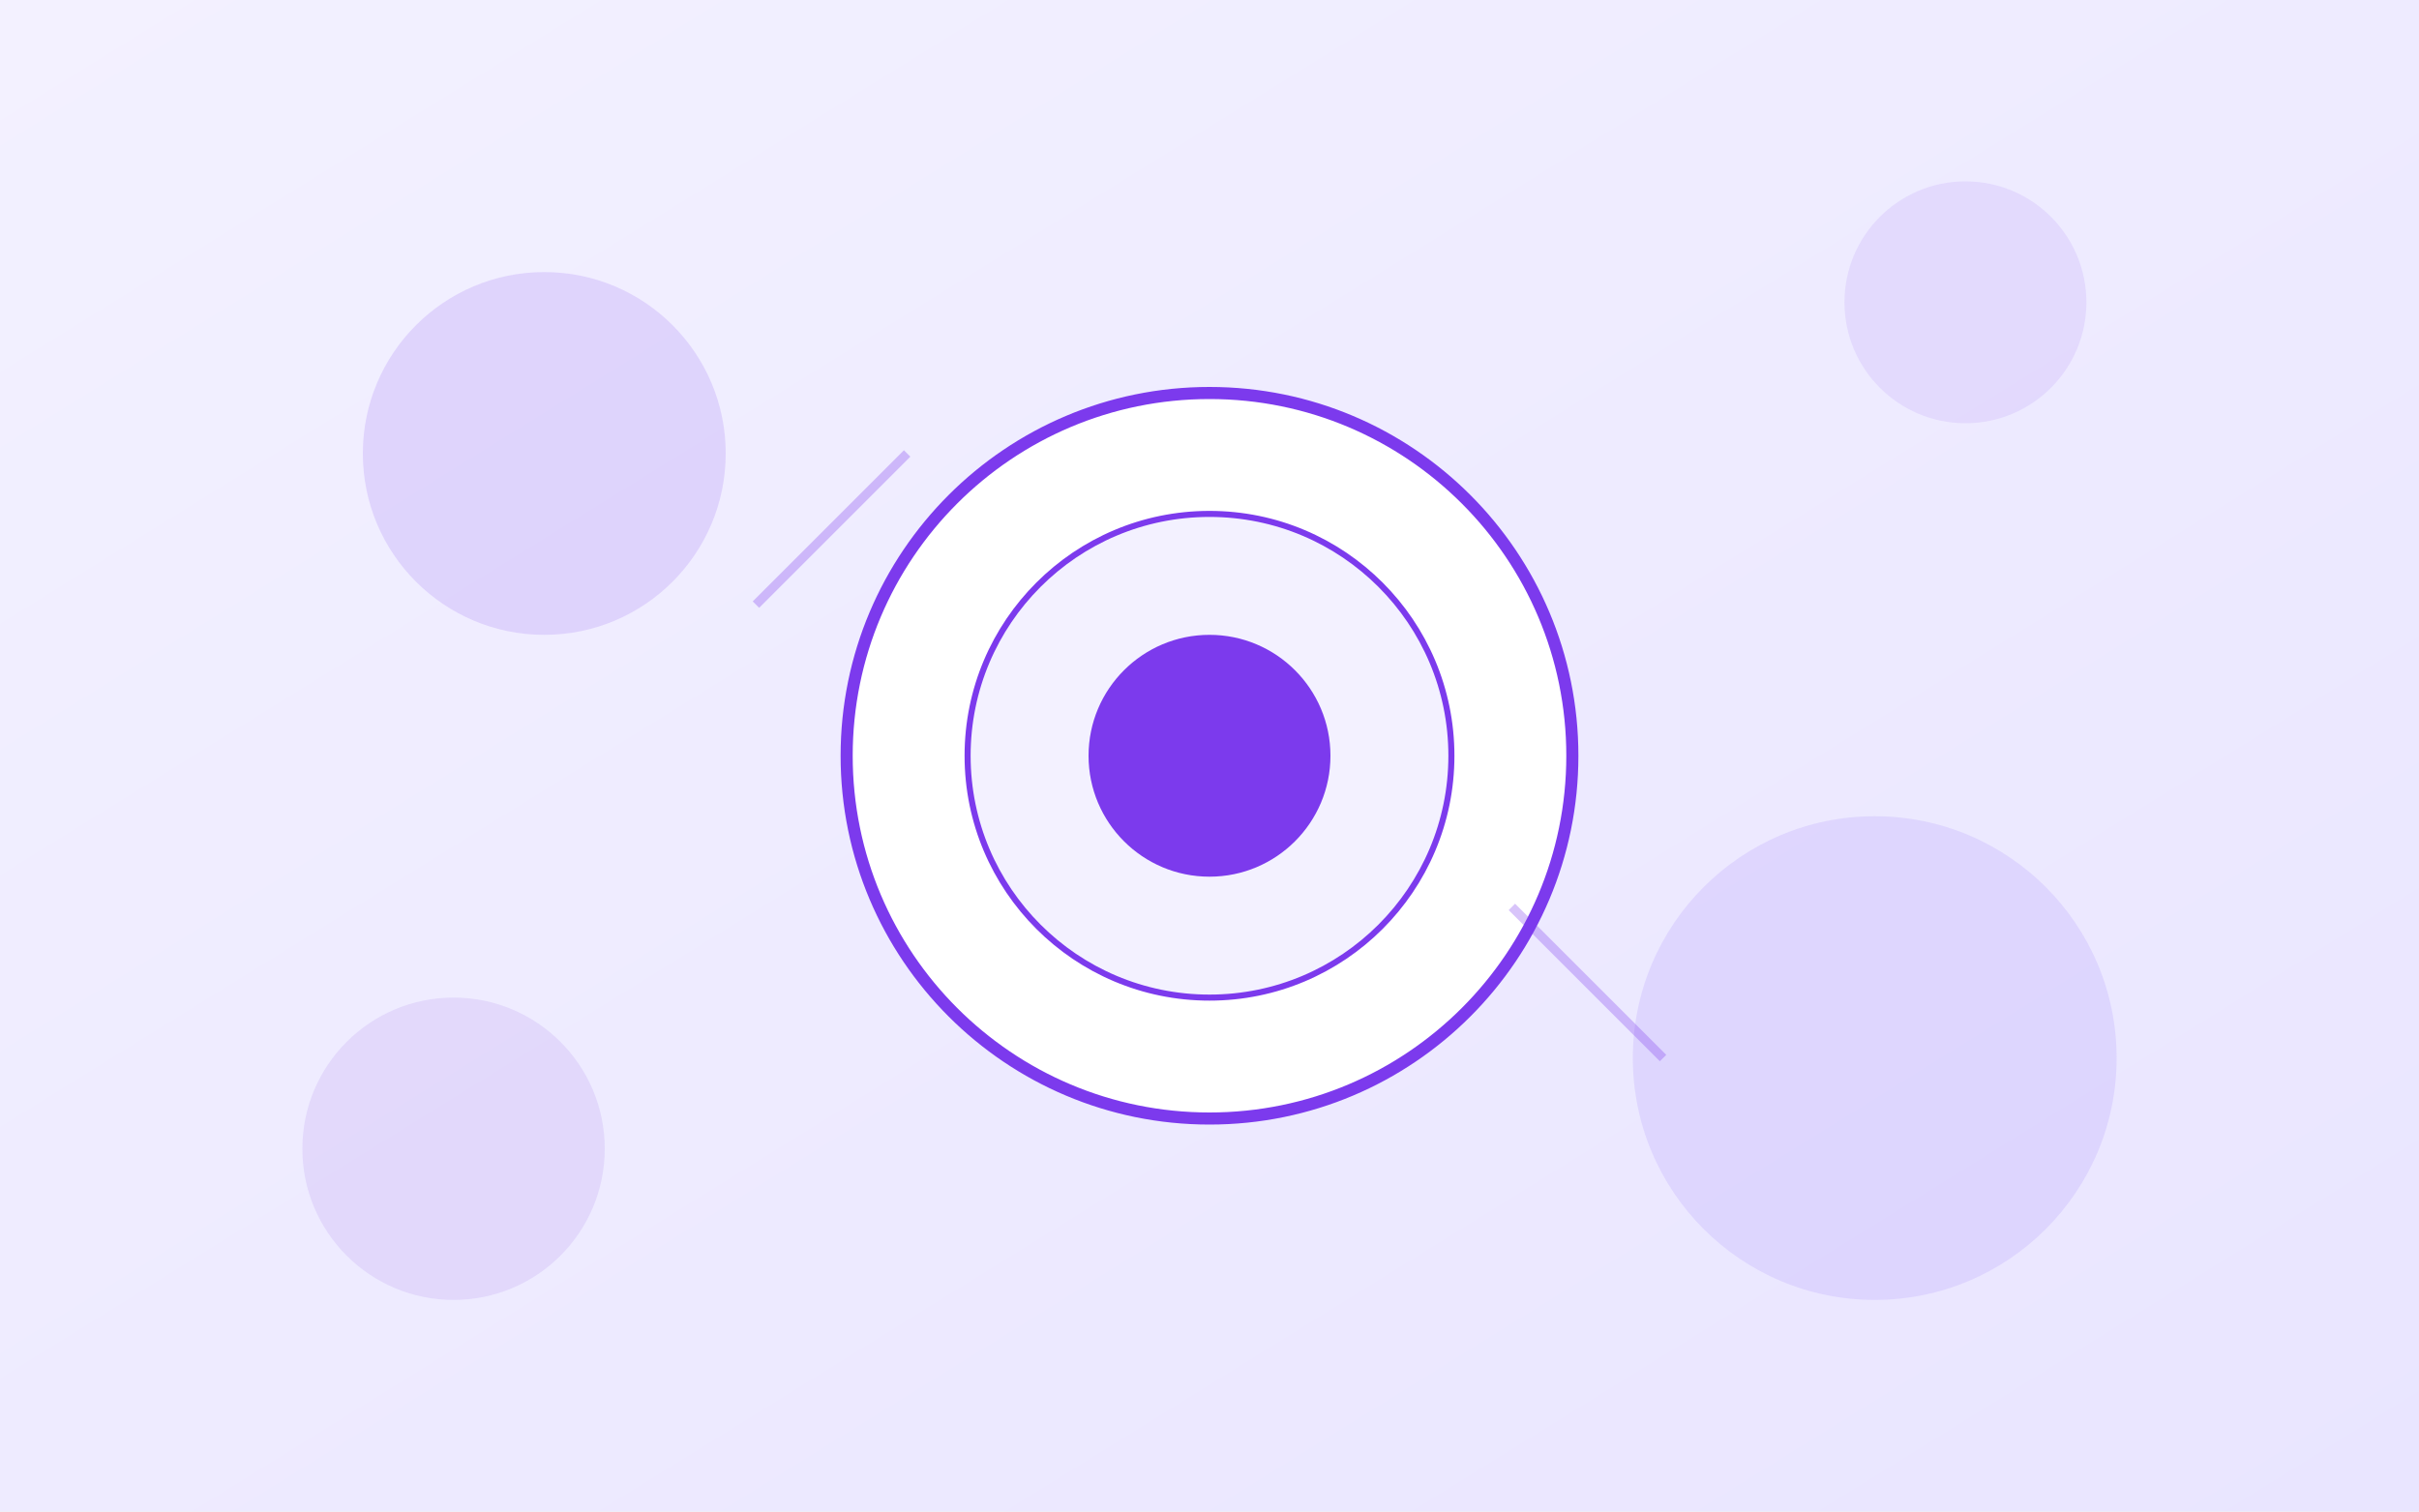
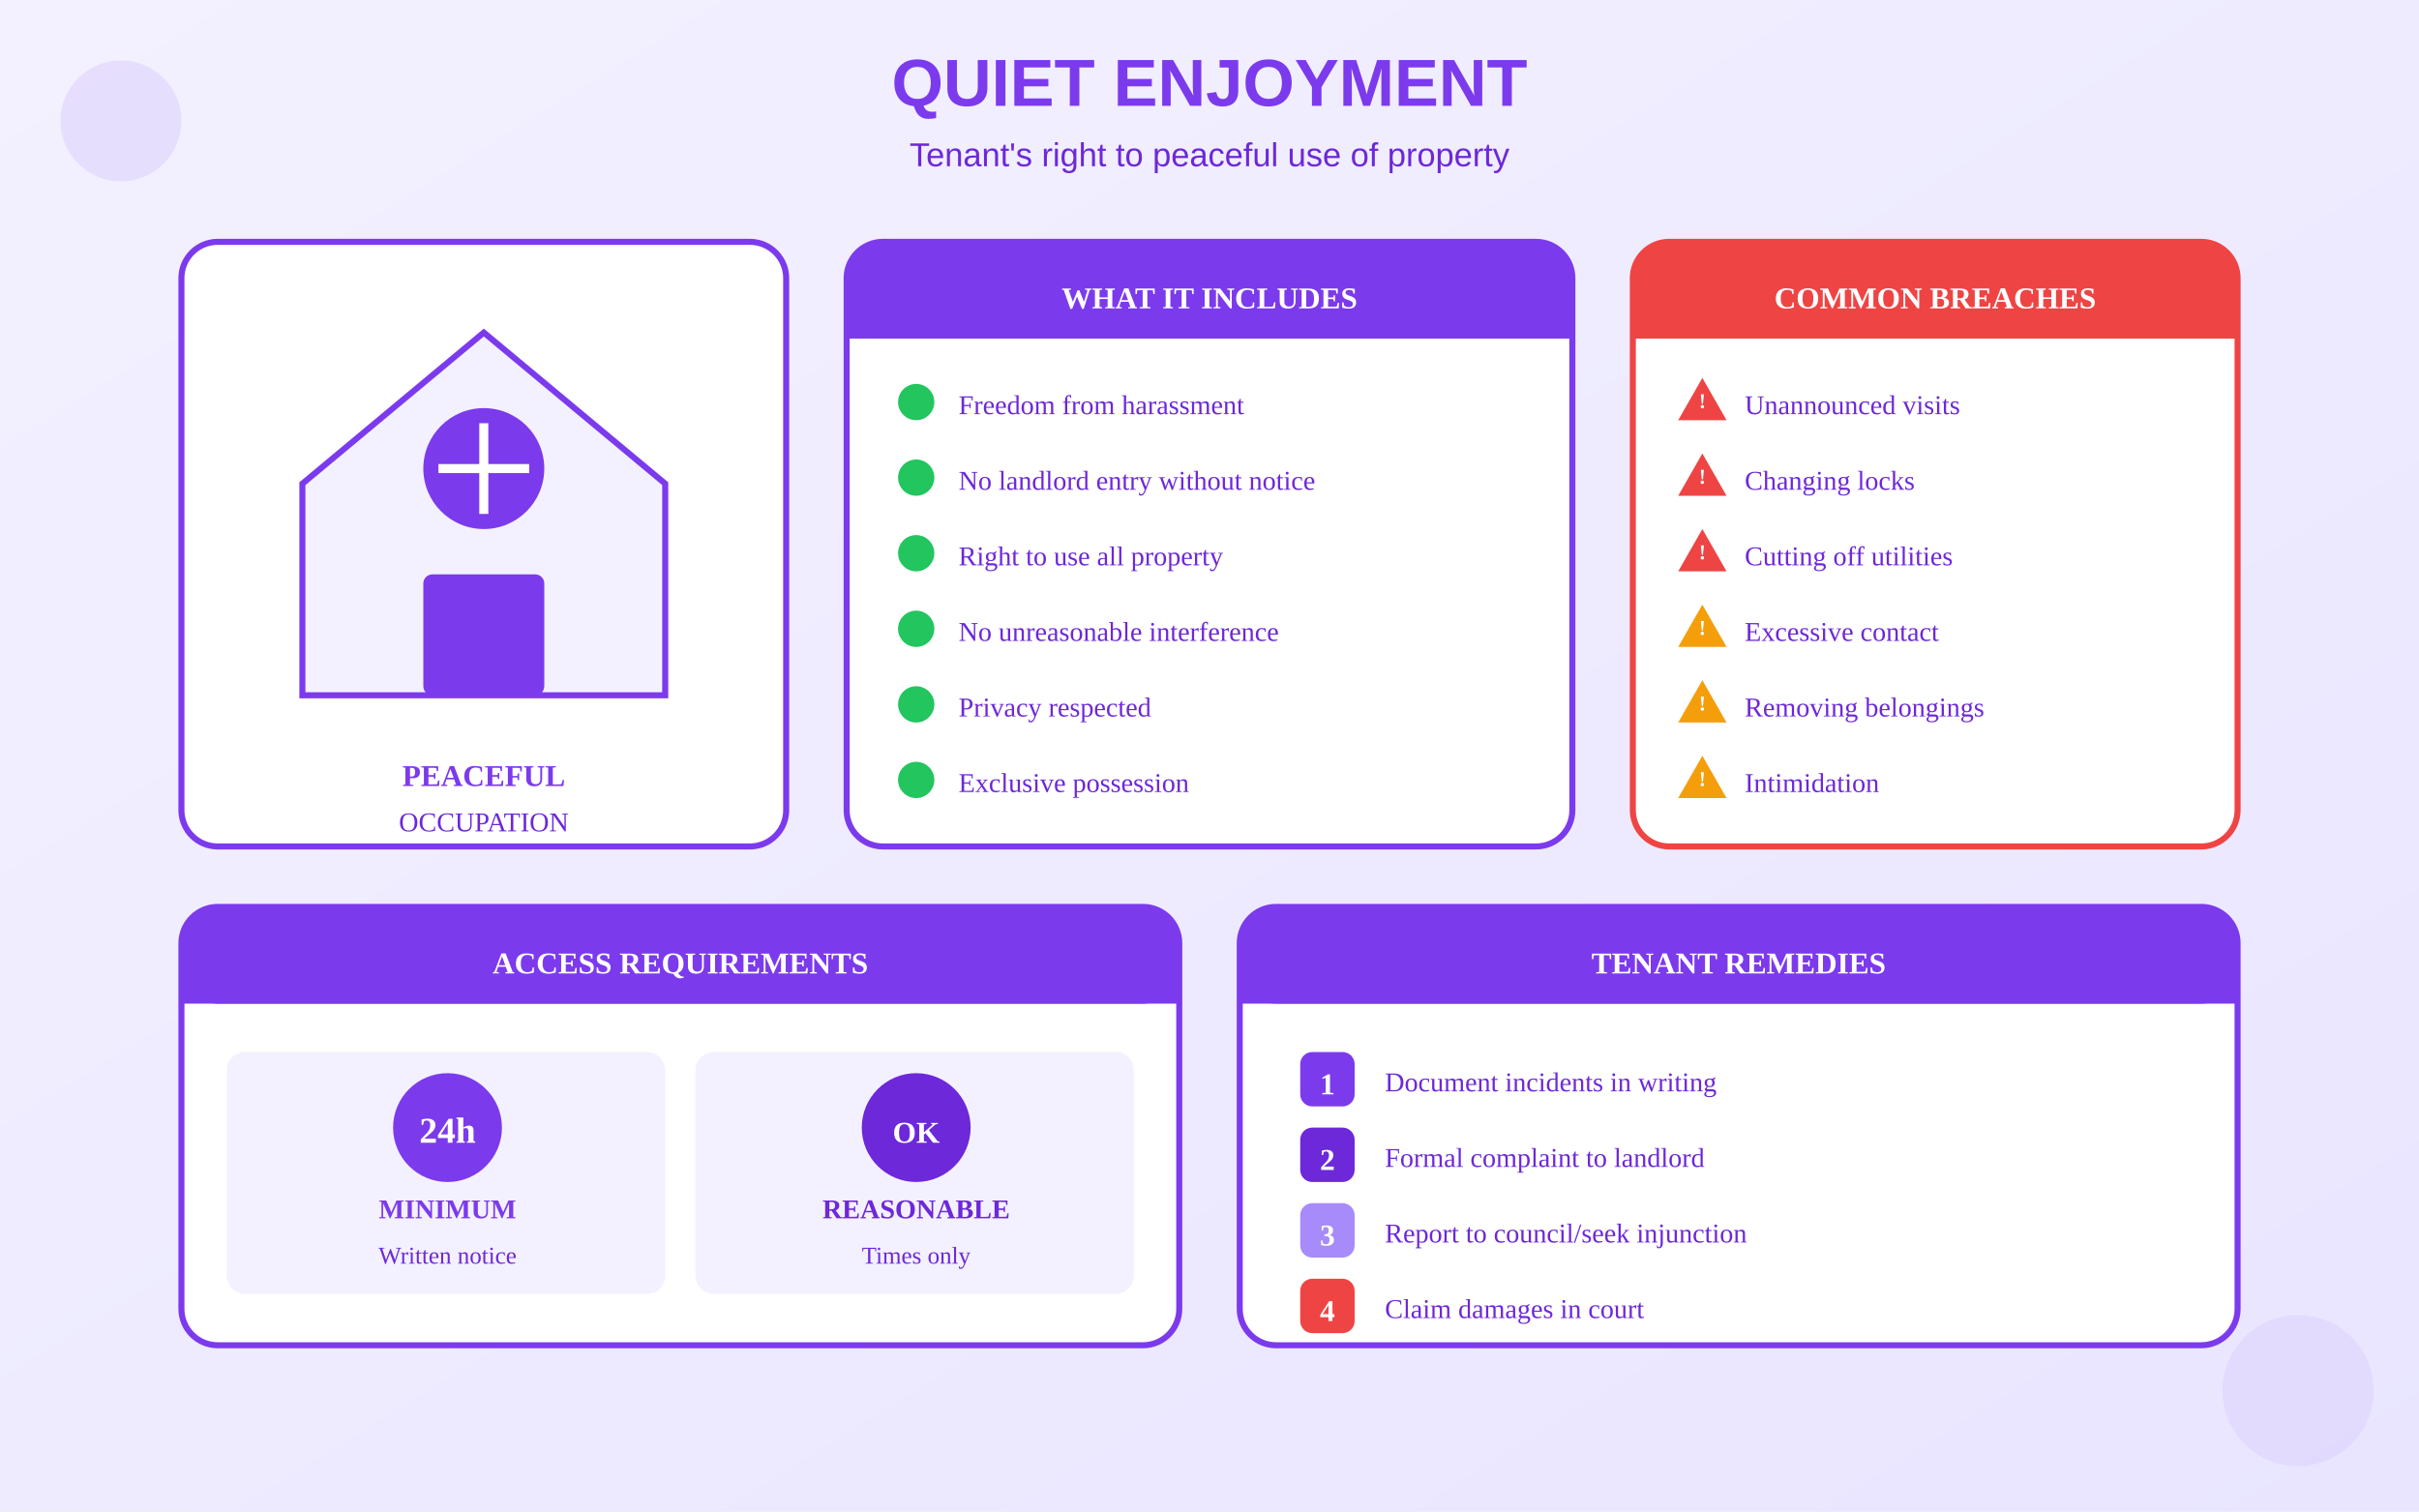
<svg xmlns="http://www.w3.org/2000/svg" viewBox="0 0 800 500">
  <defs>
    <linearGradient id="bgGrad" x1="0%" y1="0%" x2="100%" y2="100%">
      <stop offset="0%" style="stop-color:#F3F1FF" />
      <stop offset="100%" style="stop-color:#E9E5FF" />
    </linearGradient>
  </defs>
  <rect width="800" height="500" fill="url(#bgGrad)" />
-   <circle cx="400" cy="250" r="120" fill="white" stroke="#7C3AED" stroke-width="4" />
-   <circle cx="400" cy="250" r="80" fill="#F3F1FF" stroke="#7C3AED" stroke-width="2" />
-   <circle cx="400" cy="250" r="40" fill="#7C3AED" />
-   <circle cx="180" cy="150" r="60" fill="#7C3AED" opacity="0.15" />
-   <circle cx="620" cy="350" r="80" fill="#A78BFA" opacity="0.2" />
-   <circle cx="650" cy="100" r="40" fill="#7C3AED" opacity="0.1" />
-   <circle cx="150" cy="380" r="50" fill="#6D28D9" opacity="0.1" />
-   <line x1="250" y1="200" x2="300" y2="150" stroke="#7C3AED" stroke-width="3" opacity="0.3" />
-   <line x1="500" y1="300" x2="550" y2="350" stroke="#7C3AED" stroke-width="3" opacity="0.3" />
+   <text x="400" y="35" text-anchor="middle" fill="#7C3AED" font-size="22" font-weight="bold" font-family="Arial">QUIET ENJOYMENT</text>
+   <text x="400" y="55" text-anchor="middle" fill="#6D28D9" font-size="11" font-family="Arial">Tenant's right to peaceful use of property</text>
+   <g transform="translate(60, 80)">
+     <rect x="0" y="0" width="200" height="200" rx="12" fill="white" stroke="#7C3AED" stroke-width="2" />
+     <path d="M100 30 L160 80 L160 150 L40 150 L40 80 Z" fill="#F3F1FF" stroke="#7C3AED" stroke-width="2" />
+     <rect x="80" y="110" width="40" height="40" rx="3" fill="#7C3AED" />
+     <circle cx="100" cy="75" r="20" fill="#7C3AED" />
+     <path d="M100 60 L100 90 M85 75 L115 75" stroke="white" stroke-width="3" />
+     <text x="100" y="180" text-anchor="middle" fill="#7C3AED" font-size="10" font-weight="bold">PEACEFUL</text>
+     <text x="100" y="195" text-anchor="middle" fill="#6D28D9" font-size="9">OCCUPATION</text>
+   </g>
+   <g transform="translate(280, 80)">
+     <rect x="0" y="0" width="240" height="200" rx="12" fill="white" stroke="#7C3AED" stroke-width="2" />
+     <rect x="0" y="0" width="240" height="32" rx="12" fill="#7C3AED" />
+     <rect x="0" y="20" width="240" height="12" fill="#7C3AED" />
+     <text x="120" y="22" text-anchor="middle" fill="white" font-size="10" font-weight="bold">WHAT IT INCLUDES</text>
+     <g transform="translate(15, 45)">
+       <circle cx="8" cy="8" r="6" fill="#22C55E" />
+       <text x="22" y="12" fill="#6D28D9" font-size="9">Freedom from harassment</text>
+     </g>
+     <g transform="translate(15, 70)">
+       <circle cx="8" cy="8" r="6" fill="#22C55E" />
+       <text x="22" y="12" fill="#6D28D9" font-size="9">No landlord entry without notice</text>
+     </g>
+     <g transform="translate(15, 95)">
+       <circle cx="8" cy="8" r="6" fill="#22C55E" />
+       <text x="22" y="12" fill="#6D28D9" font-size="9">Right to use all property</text>
+     </g>
+     <g transform="translate(15, 120)">
+       <circle cx="8" cy="8" r="6" fill="#22C55E" />
+       <text x="22" y="12" fill="#6D28D9" font-size="9">No unreasonable interference</text>
+     </g>
+     <g transform="translate(15, 145)">
+       <circle cx="8" cy="8" r="6" fill="#22C55E" />
+       <text x="22" y="12" fill="#6D28D9" font-size="9">Privacy respected</text>
+     </g>
+     <g transform="translate(15, 170)">
+       <circle cx="8" cy="8" r="6" fill="#22C55E" />
+       <text x="22" y="12" fill="#6D28D9" font-size="9">Exclusive possession</text>
+     </g>
+   </g>
+   <g transform="translate(540, 80)">
+     <rect x="0" y="0" width="200" height="200" rx="12" fill="white" stroke="#EF4444" stroke-width="2" />
+     <rect x="0" y="0" width="200" height="32" rx="12" fill="#EF4444" />
+     <rect x="0" y="20" width="200" height="12" fill="#EF4444" />
+     <text x="100" y="22" text-anchor="middle" fill="white" font-size="10" font-weight="bold">COMMON BREACHES</text>
+     <g transform="translate(15, 45)">
+       <polygon points="8,0 16,14 0,14" fill="#EF4444" />
+       <text x="8" y="10" text-anchor="middle" fill="white" font-size="7" font-weight="bold">!</text>
+       <text x="22" y="12" fill="#6D28D9" font-size="9">Unannounced visits</text>
+     </g>
+     <g transform="translate(15, 70)">
+       <polygon points="8,0 16,14 0,14" fill="#EF4444" />
+       <text x="8" y="10" text-anchor="middle" fill="white" font-size="7" font-weight="bold">!</text>
+       <text x="22" y="12" fill="#6D28D9" font-size="9">Changing locks</text>
+     </g>
+     <g transform="translate(15, 95)">
+       <polygon points="8,0 16,14 0,14" fill="#EF4444" />
+       <text x="8" y="10" text-anchor="middle" fill="white" font-size="7" font-weight="bold">!</text>
+       <text x="22" y="12" fill="#6D28D9" font-size="9">Cutting off utilities</text>
+     </g>
+     <g transform="translate(15, 120)">
+       <polygon points="8,0 16,14 0,14" fill="#F59E0B" />
+       <text x="8" y="10" text-anchor="middle" fill="white" font-size="7" font-weight="bold">!</text>
+       <text x="22" y="12" fill="#6D28D9" font-size="9">Excessive contact</text>
+     </g>
+     <g transform="translate(15, 145)">
+       <polygon points="8,0 16,14 0,14" fill="#F59E0B" />
+       <text x="8" y="10" text-anchor="middle" fill="white" font-size="7" font-weight="bold">!</text>
+       <text x="22" y="12" fill="#6D28D9" font-size="9">Removing belongings</text>
+     </g>
+     <g transform="translate(15, 170)">
+       <polygon points="8,0 16,14 0,14" fill="#F59E0B" />
+       <text x="8" y="10" text-anchor="middle" fill="white" font-size="7" font-weight="bold">!</text>
+       <text x="22" y="12" fill="#6D28D9" font-size="9">Intimidation</text>
+     </g>
+   </g>
+   <g transform="translate(60, 300)">
+     <rect x="0" y="0" width="330" height="145" rx="12" fill="white" stroke="#7C3AED" stroke-width="2" />
+     <rect x="0" y="0" width="330" height="32" rx="12" fill="#7C3AED" />
+     <rect x="0" y="20" width="330" height="12" fill="#7C3AED" />
+     <text x="165" y="22" text-anchor="middle" fill="white" font-size="10" font-weight="bold">ACCESS REQUIREMENTS</text>
+     <g transform="translate(15, 48)">
+       <rect x="0" y="0" width="145" height="80" rx="6" fill="#F3F1FF" />
+       <circle cx="73" cy="25" r="18" fill="#7C3AED" />
+       <text x="73" y="30" text-anchor="middle" fill="white" font-size="12" font-weight="bold">24h</text>
+       <text x="73" y="55" text-anchor="middle" fill="#7C3AED" font-size="9" font-weight="bold">MINIMUM</text>
+       <text x="73" y="70" text-anchor="middle" fill="#6D28D9" font-size="8">Written notice</text>
+     </g>
+     <g transform="translate(170, 48)">
+       <rect x="0" y="0" width="145" height="80" rx="6" fill="#F3F1FF" />
+       <circle cx="73" cy="25" r="18" fill="#6D28D9" />
+       <text x="73" y="30" text-anchor="middle" fill="white" font-size="10" font-weight="bold">OK</text>
+       <text x="73" y="55" text-anchor="middle" fill="#6D28D9" font-size="9" font-weight="bold">REASONABLE</text>
+       <text x="73" y="70" text-anchor="middle" fill="#6D28D9" font-size="8">Times only</text>
+     </g>
+   </g>
+   <g transform="translate(410, 300)">
+     <rect x="0" y="0" width="330" height="145" rx="12" fill="white" stroke="#7C3AED" stroke-width="2" />
+     <rect x="0" y="0" width="330" height="32" rx="12" fill="#7C3AED" />
+     <rect x="0" y="20" width="330" height="12" fill="#7C3AED" />
+     <text x="165" y="22" text-anchor="middle" fill="white" font-size="10" font-weight="bold">TENANT REMEDIES</text>
+     <g transform="translate(20, 48)">
+       <rect x="0" y="0" width="18" height="18" rx="4" fill="#7C3AED" />
+       <text x="9" y="14" text-anchor="middle" fill="white" font-size="10" font-weight="bold">1</text>
+       <text x="28" y="13" fill="#6D28D9" font-size="9">Document incidents in writing</text>
+     </g>
+     <g transform="translate(20, 73)">
+       <rect x="0" y="0" width="18" height="18" rx="4" fill="#6D28D9" />
+       <text x="9" y="14" text-anchor="middle" fill="white" font-size="10" font-weight="bold">2</text>
+       <text x="28" y="13" fill="#6D28D9" font-size="9">Formal complaint to landlord</text>
+     </g>
+     <g transform="translate(20, 98)">
+       <rect x="0" y="0" width="18" height="18" rx="4" fill="#A78BFA" />
+       <text x="9" y="14" text-anchor="middle" fill="white" font-size="10" font-weight="bold">3</text>
+       <text x="28" y="13" fill="#6D28D9" font-size="9">Report to council/seek injunction</text>
+     </g>
+     <g transform="translate(20, 123)">
+       <rect x="0" y="0" width="18" height="18" rx="4" fill="#EF4444" />
+       <text x="9" y="14" text-anchor="middle" fill="white" font-size="10" font-weight="bold">4</text>
+       <text x="28" y="13" fill="#6D28D9" font-size="9">Claim damages in court</text>
+     </g>
+   </g>
+   <circle cx="40" cy="40" r="20" fill="#7C3AED" opacity="0.1" />
+   <circle cx="760" cy="460" r="25" fill="#A78BFA" opacity="0.12" />
</svg>
